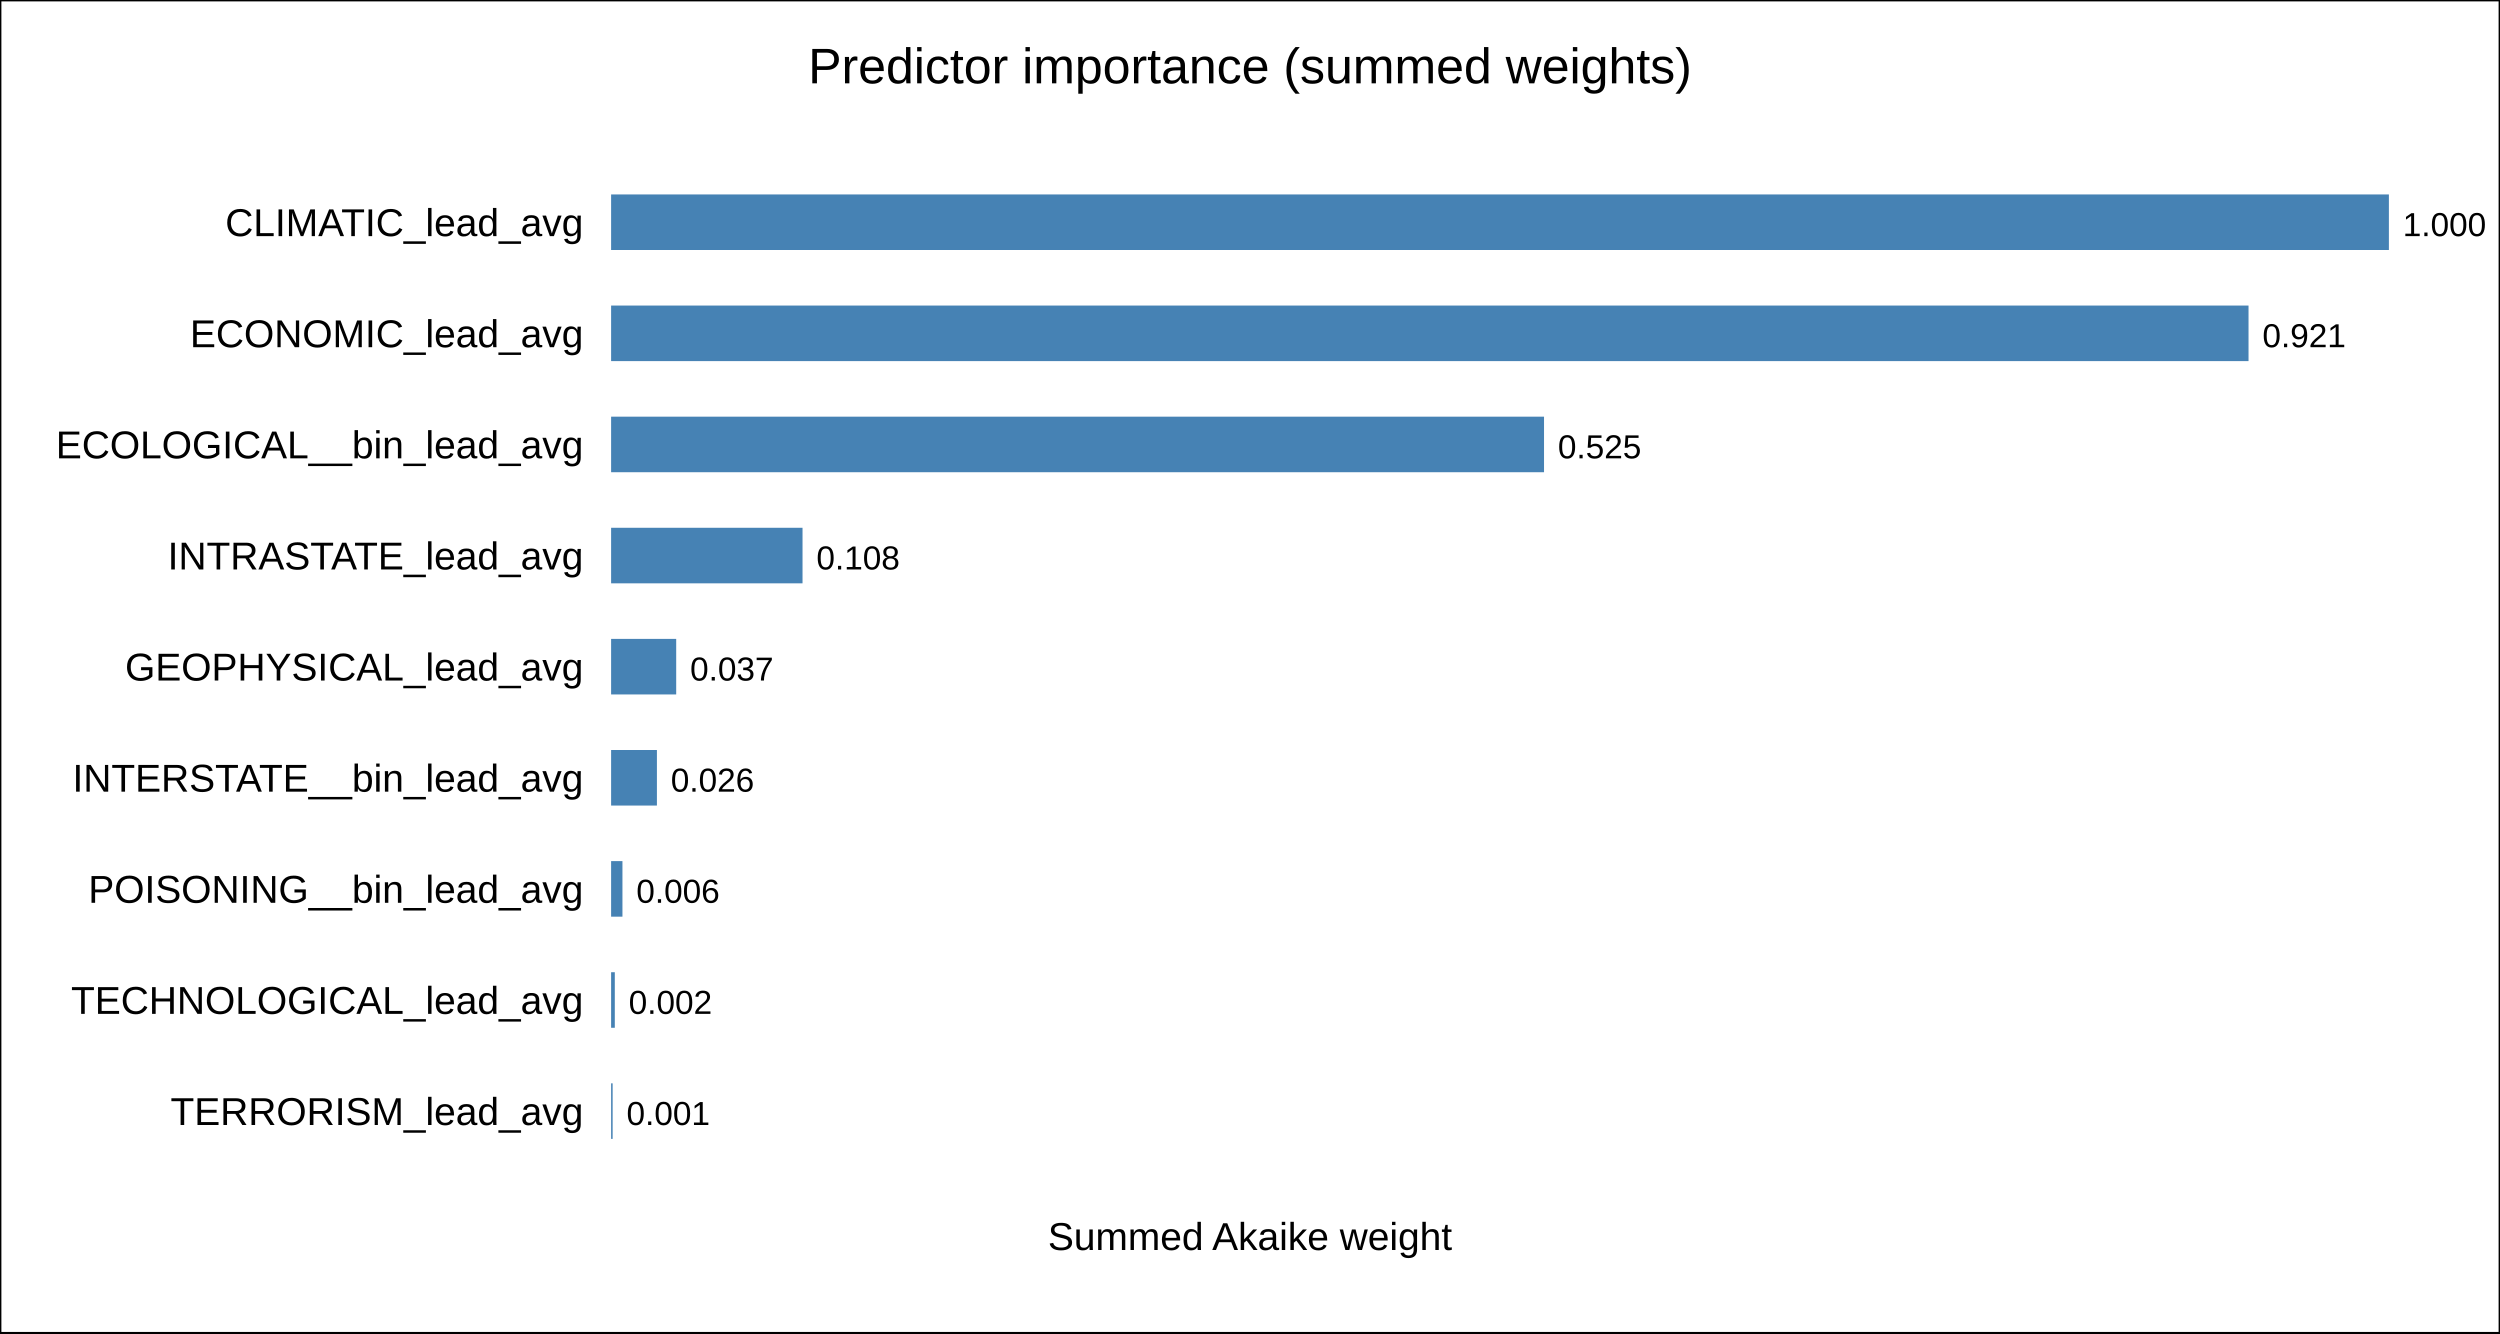
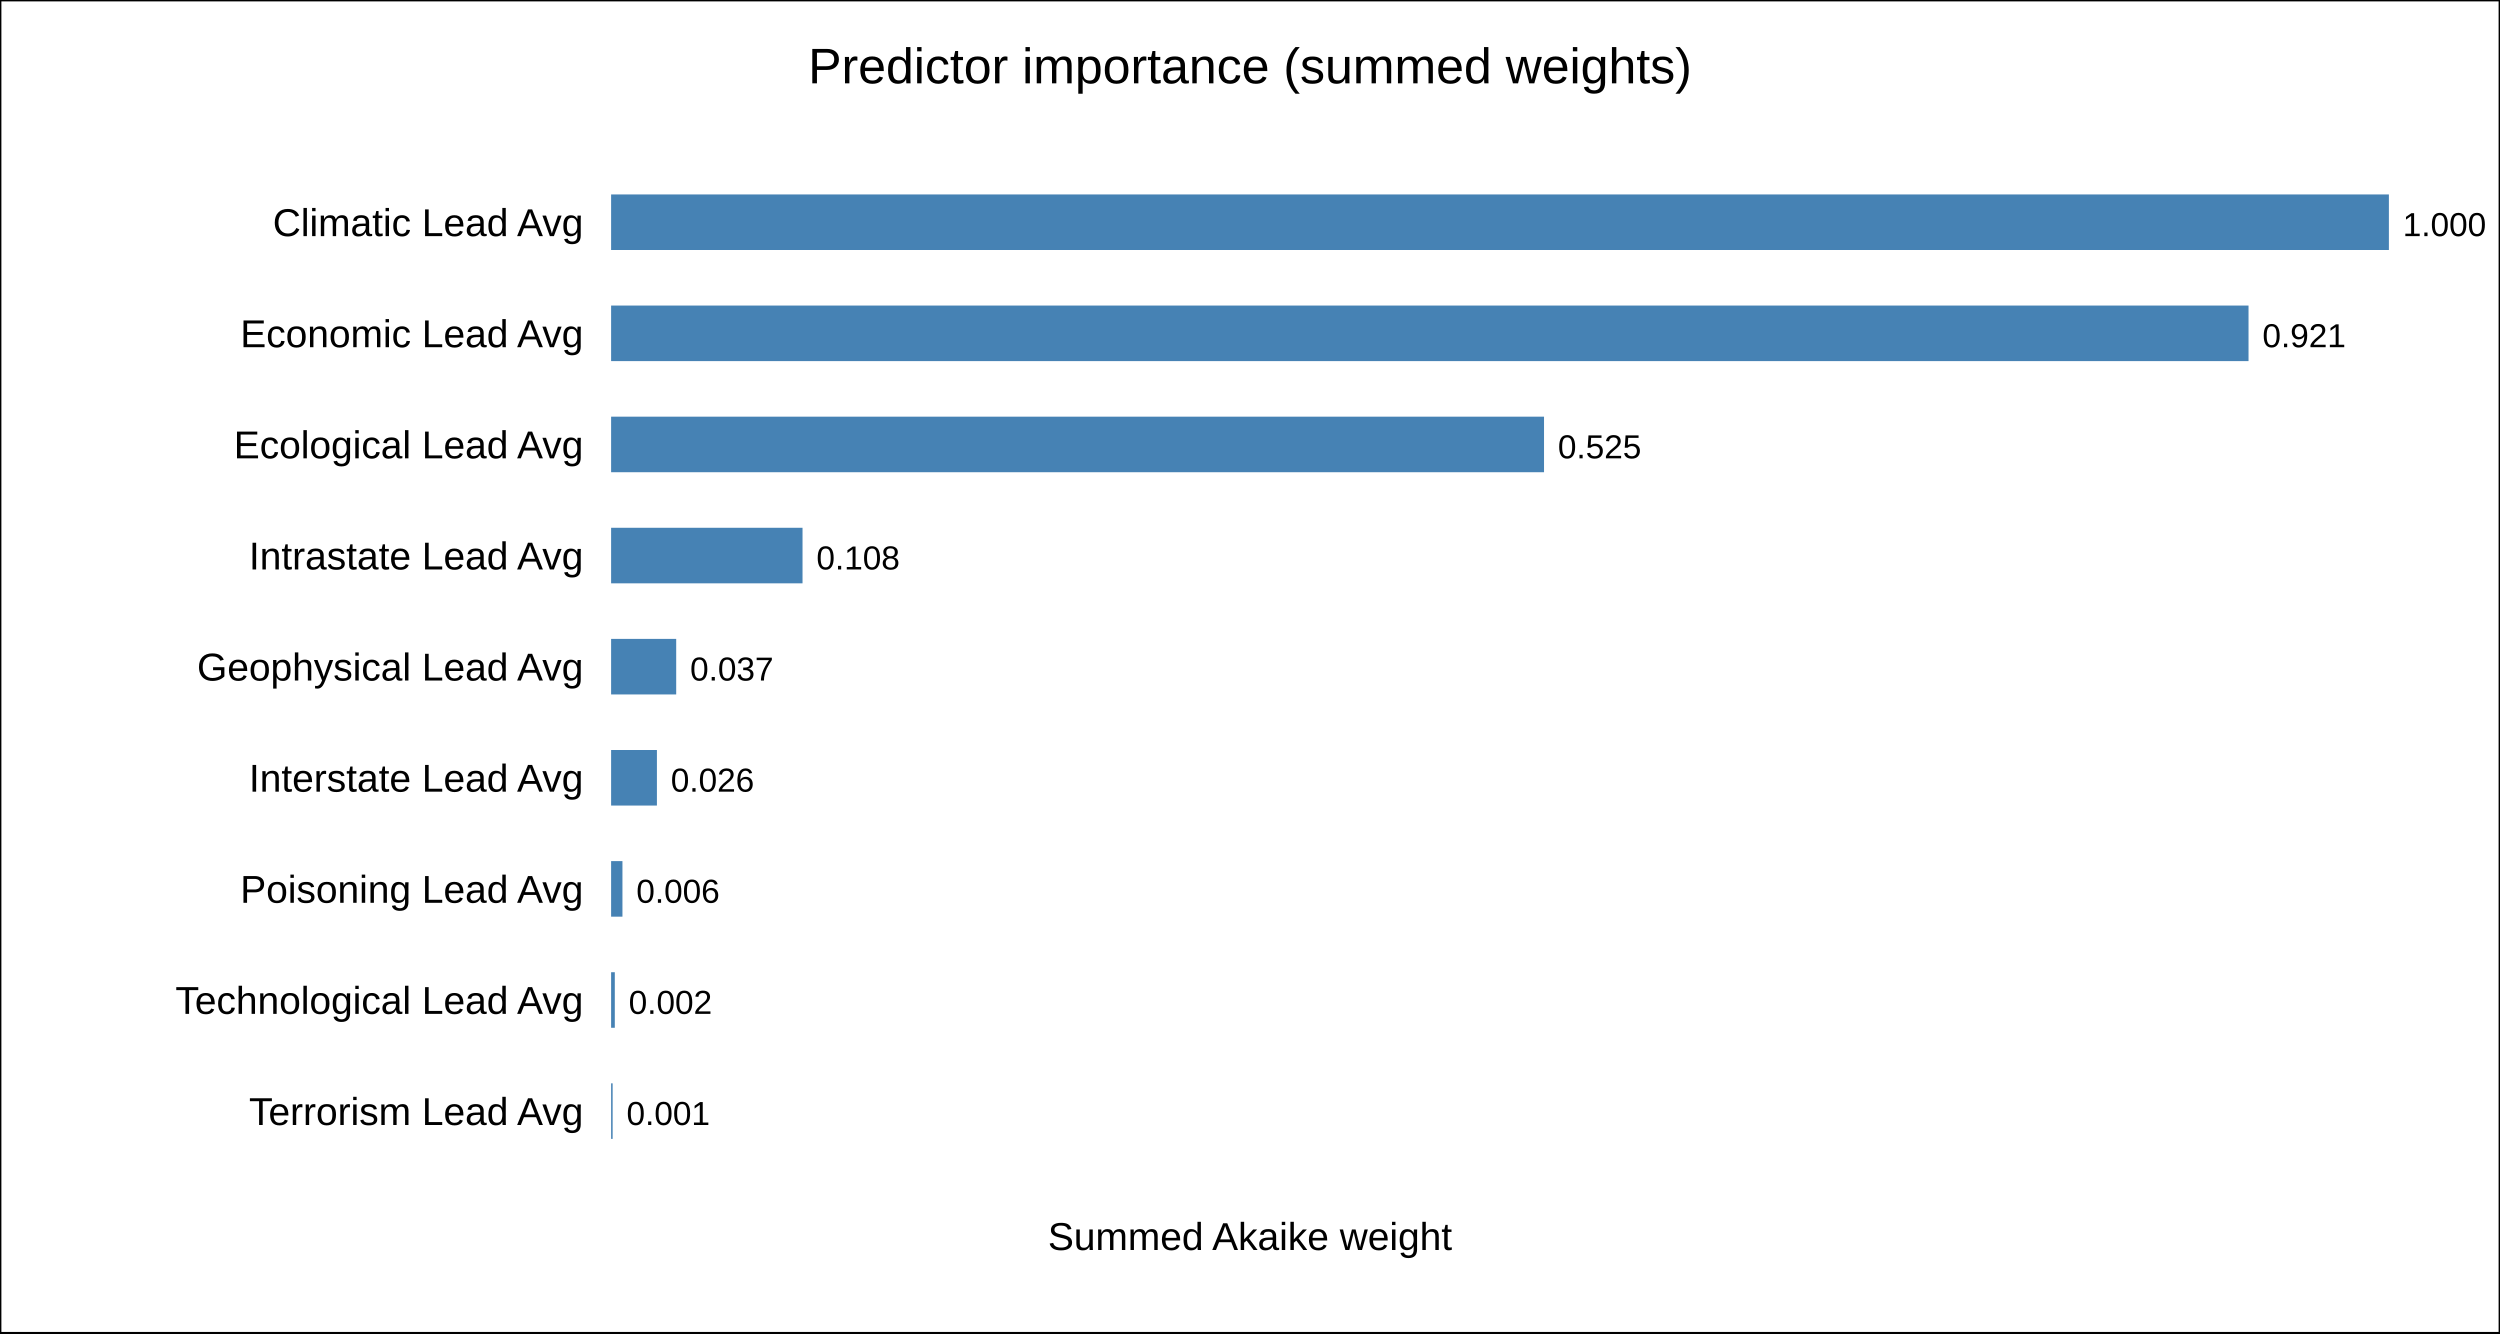
<svg xmlns="http://www.w3.org/2000/svg" width="900" height="480">
  <style>
        text { font-family: Arial, sans-serif; }
    </style>
  <rect x="0" y="0" width="900" height="480" fill="white" stroke="black" stroke-width="1" />
  <text x="450.0" y="30.0" text-anchor="middle" font-size="18">Predictor importance (summed weights)</text>
  <text x="450.0" y="450.0" text-anchor="middle" font-size="14">Summed Akaike weight</text>
-   <text x="210" y="85" text-anchor="end" font-size="14">CLIMATIC_lead_avg</text>
+   <text x="210" y="85" text-anchor="end" font-size="14">Climatic Lead Avg</text>
  <rect x="220" y="70" width="640.00" height="20" fill="#4682b4" />
  <text x="865.0" y="85" font-size="12">1.000</text>
-   <text x="210" y="125" text-anchor="end" font-size="14">ECONOMIC_lead_avg</text>
+   <text x="210" y="125" text-anchor="end" font-size="14">Economic Lead Avg</text>
  <rect x="220" y="110" width="589.47" height="20" fill="#4682b4" />
  <text x="814.474" y="125" font-size="12">0.921</text>
-   <text x="210" y="165" text-anchor="end" font-size="14">ECOLOGICAL__bin_lead_avg</text>
+   <text x="210" y="165" text-anchor="end" font-size="14">Ecological Lead Avg</text>
  <rect x="220" y="150" width="335.85" height="20" fill="#4682b4" />
  <text x="560.845" y="165" font-size="12">0.525</text>
-   <text x="210" y="205" text-anchor="end" font-size="14">INTRASTATE_lead_avg</text>
+   <text x="210" y="205" text-anchor="end" font-size="14">Intrastate Lead Avg</text>
  <rect x="220" y="190" width="68.91" height="20" fill="#4682b4" />
  <text x="293.912" y="205" font-size="12">0.108</text>
-   <text x="210" y="245" text-anchor="end" font-size="14">GEOPHYSICAL_lead_avg</text>
+   <text x="210" y="245" text-anchor="end" font-size="14">Geophysical Lead Avg</text>
  <rect x="220" y="230" width="23.43" height="20" fill="#4682b4" />
  <text x="248.433" y="245" font-size="12">0.037</text>
-   <text x="210" y="285" text-anchor="end" font-size="14">INTERSTATE__bin_lead_avg</text>
+   <text x="210" y="285" text-anchor="end" font-size="14">Interstate Lead Avg</text>
  <rect x="220" y="270" width="16.49" height="20" fill="#4682b4" />
  <text x="241.488" y="285" font-size="12">0.026</text>
-   <text x="210" y="325" text-anchor="end" font-size="14">POISONING__bin_lead_avg</text>
+   <text x="210" y="325" text-anchor="end" font-size="14">Poisoning Lead Avg</text>
  <rect x="220" y="310" width="4.08" height="20" fill="#4682b4" />
  <text x="229.075" y="325" font-size="12">0.006</text>
-   <text x="210" y="365" text-anchor="end" font-size="14">TECHNOLOGICAL_lead_avg</text>
+   <text x="210" y="365" text-anchor="end" font-size="14">Technological Lead Avg</text>
  <rect x="220" y="350" width="1.33" height="20" fill="#4682b4" />
  <text x="226.328" y="365" font-size="12">0.002</text>
-   <text x="210" y="405" text-anchor="end" font-size="14">TERRORISM_lead_avg</text>
+   <text x="210" y="405" text-anchor="end" font-size="14">Terrorism Lead Avg</text>
  <rect x="220" y="390" width="0.55" height="20" fill="#4682b4" />
  <text x="225.552" y="405" font-size="12">0.001</text>
</svg>
